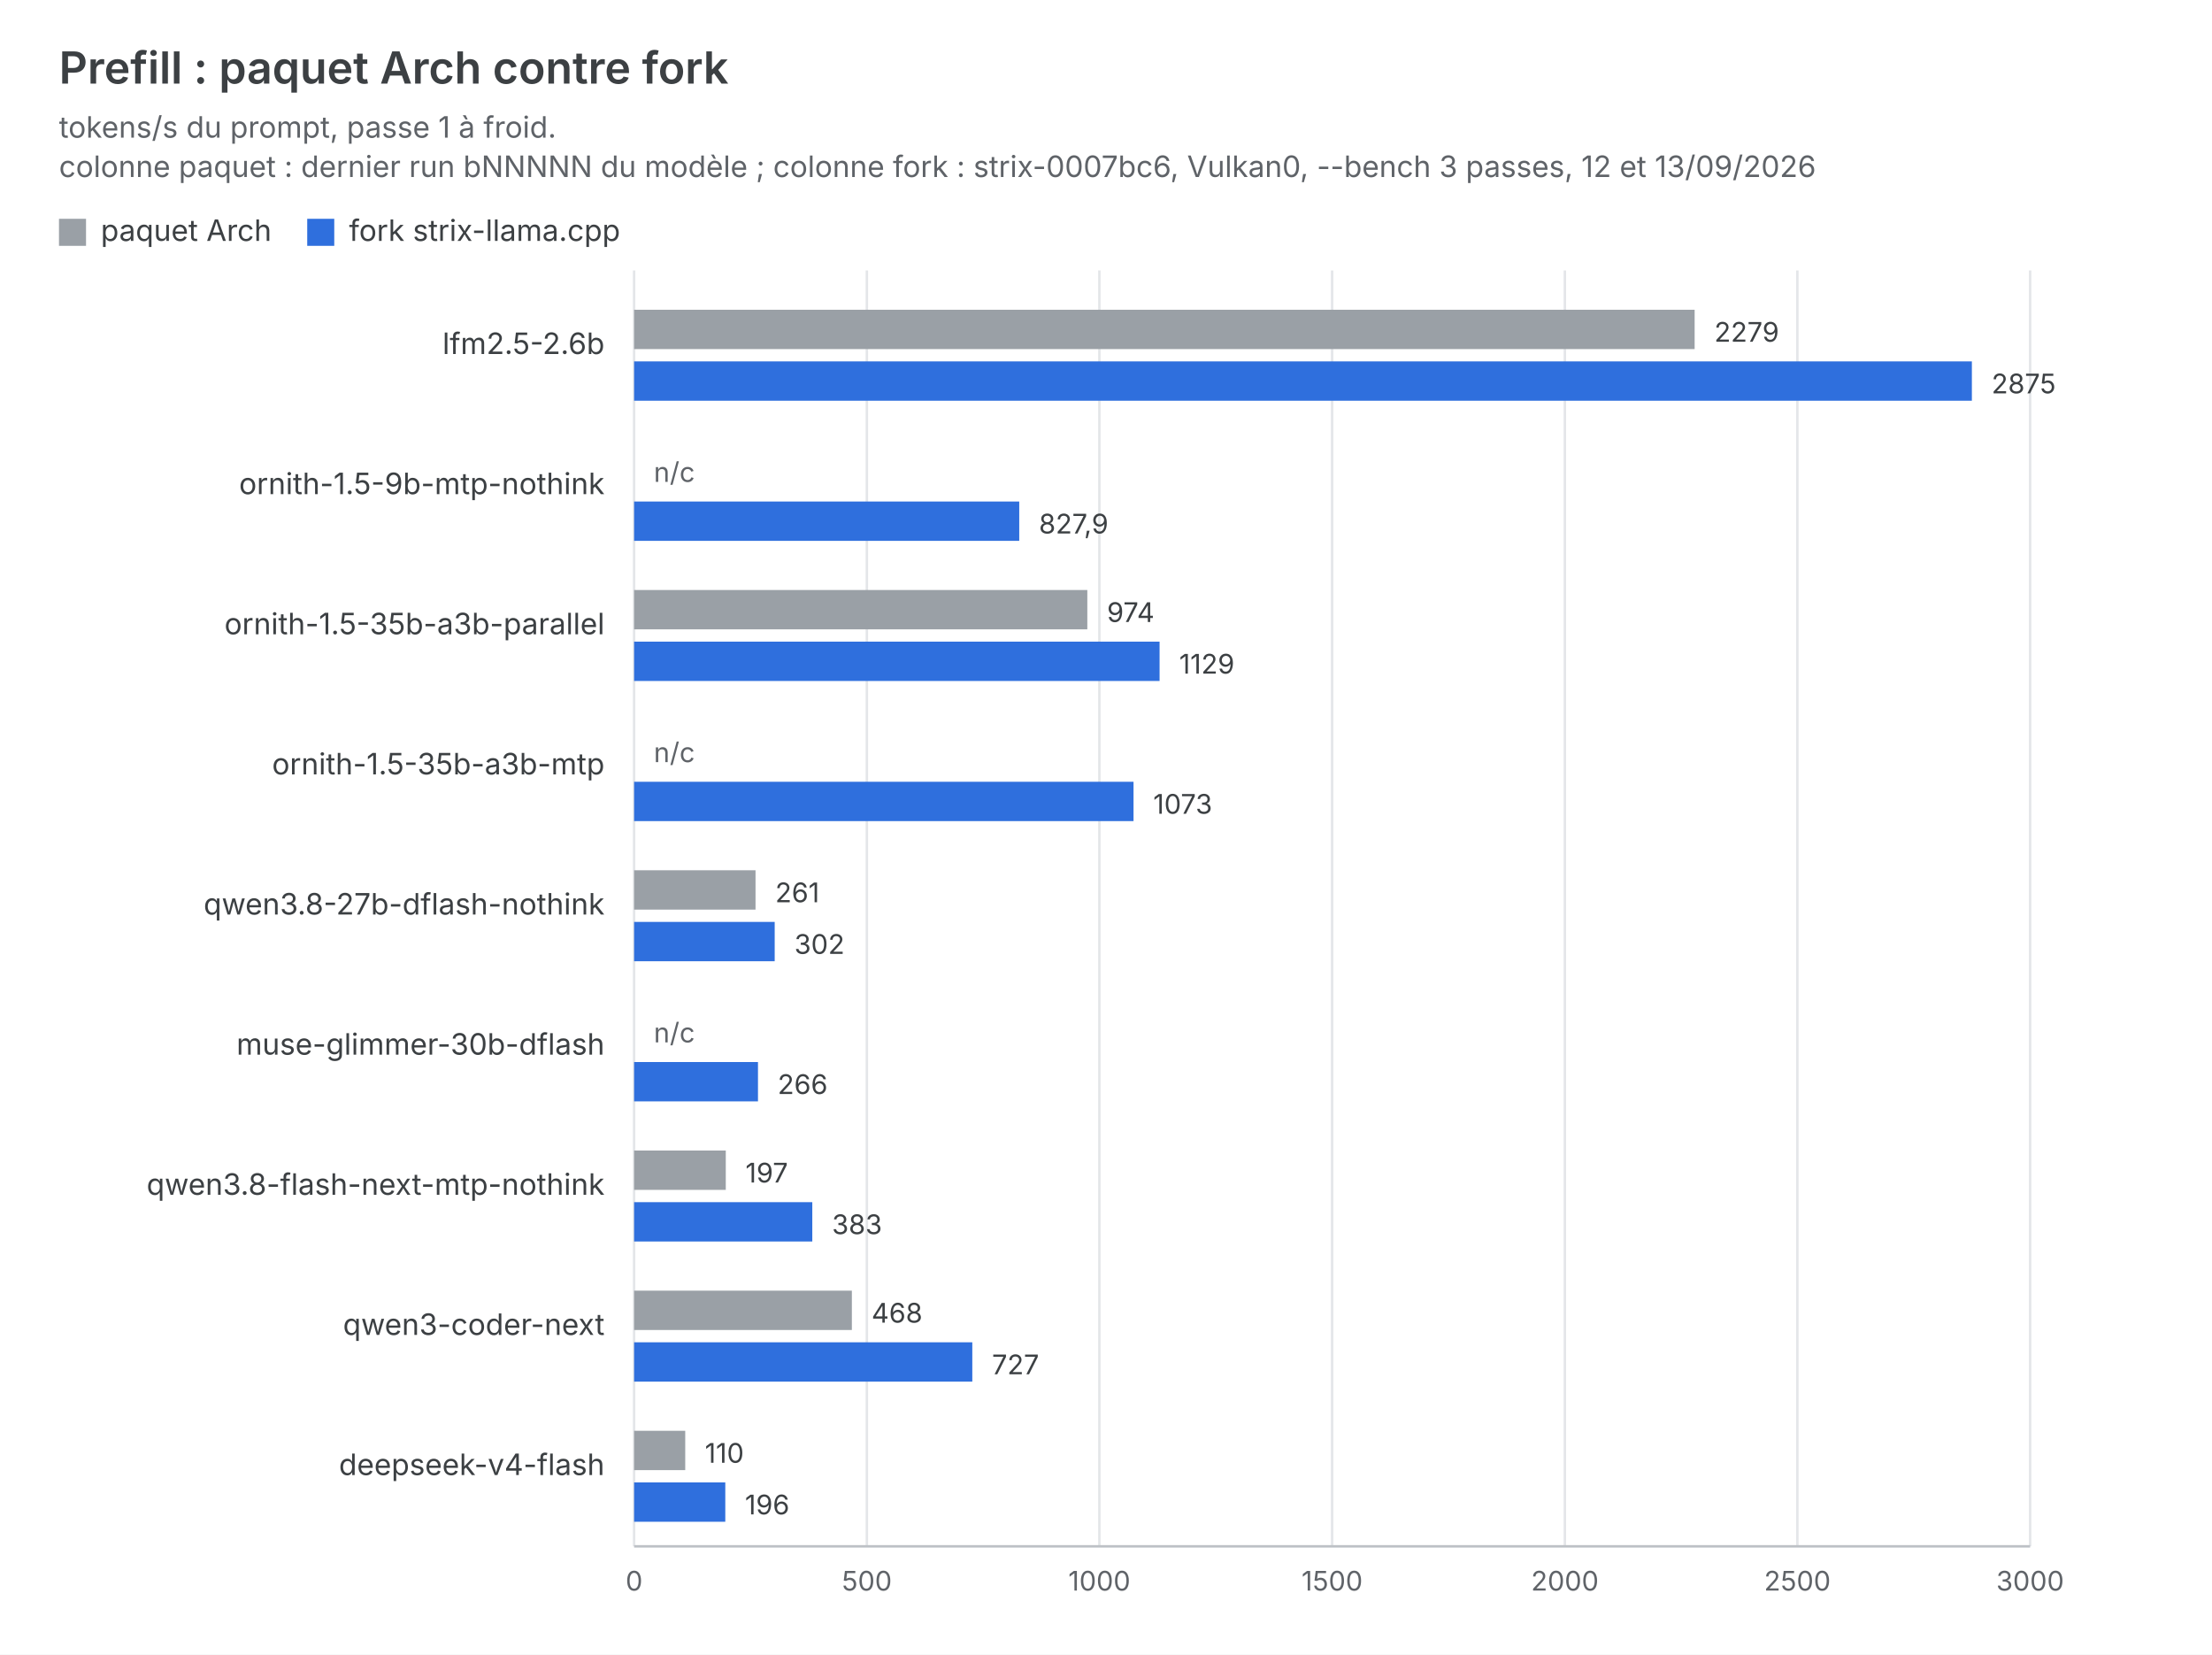
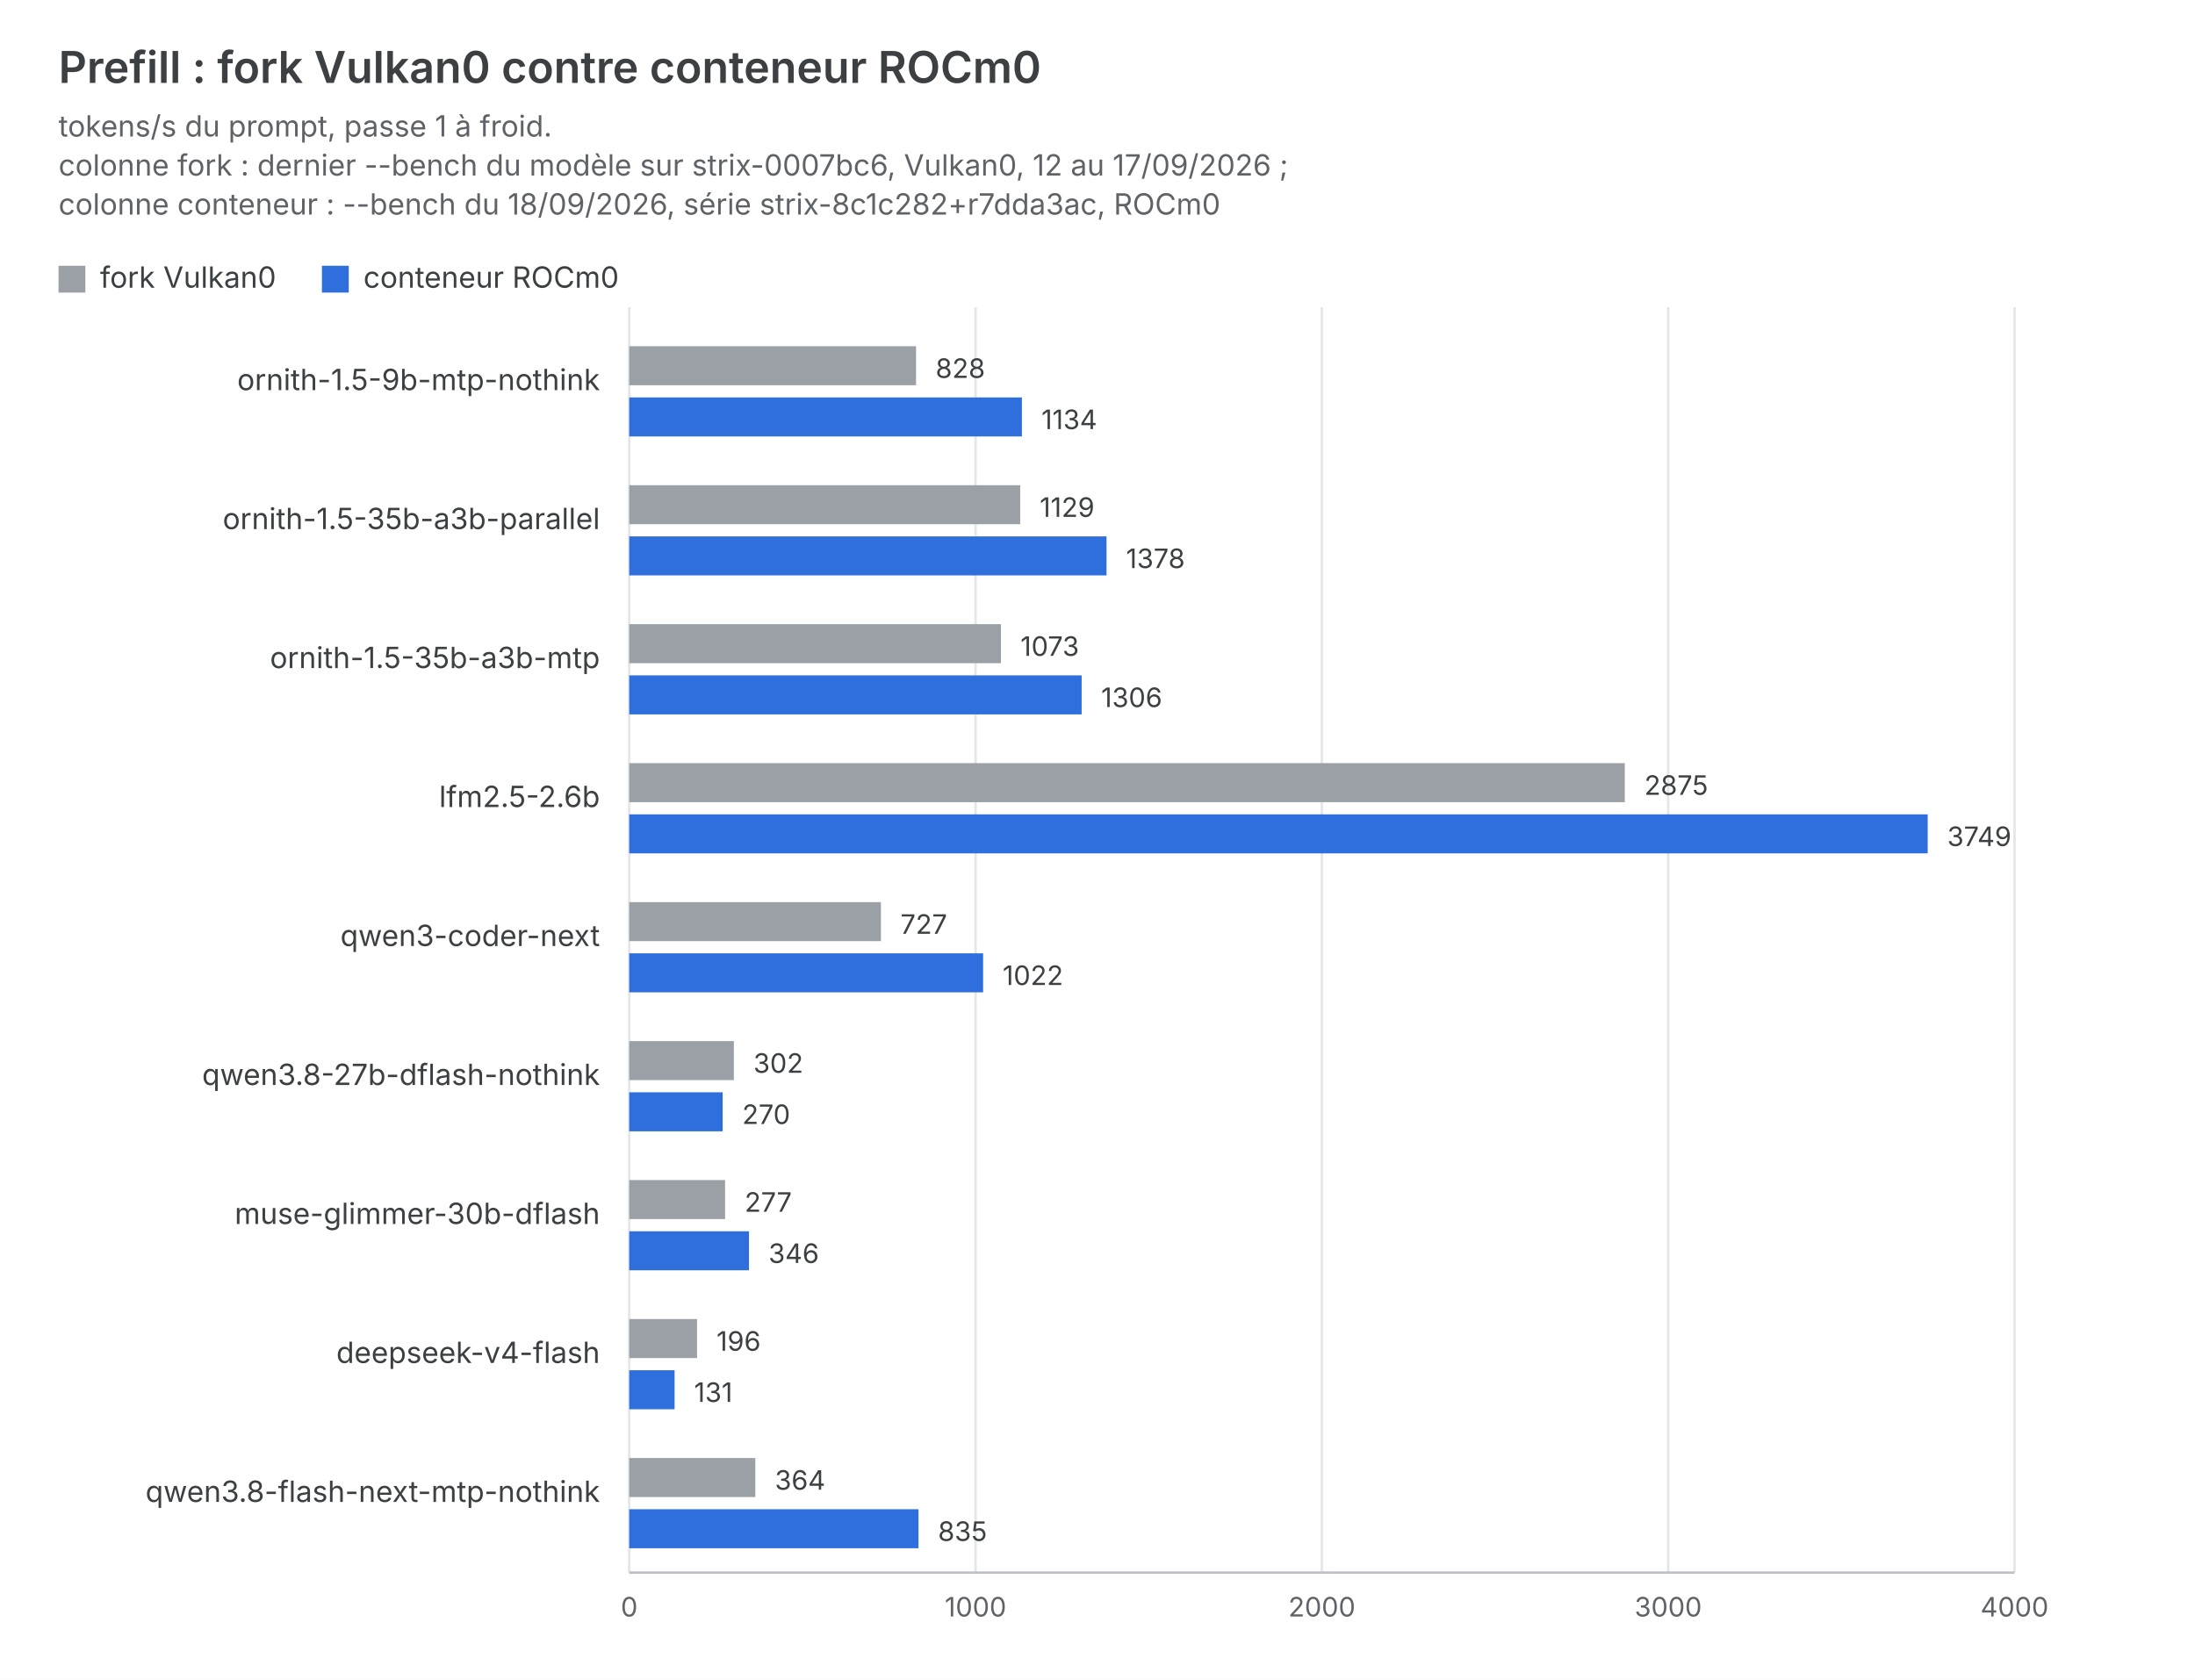
- <svg xmlns="http://www.w3.org/2000/svg" width="900" height="673" viewBox="0 0 900 673" role="img" aria-label="Prefill : paquet Arch contre fork">
-   <rect x="0" y="0" width="900" height="673" fill="#ffffff" />
-   <text x="24.0" y="34.0" font-family="Inter, Helvetica, Arial, sans-serif" font-size="18" fill="#3c4043" text-anchor="start" font-weight="600">Prefill : paquet Arch contre fork</text>
+ <svg xmlns="http://www.w3.org/2000/svg" width="900" height="689" viewBox="0 0 900 689" role="img" aria-label="Prefill : fork Vulkan0 contre conteneur ROCm0">
+   <rect x="0" y="0" width="900" height="689" fill="#ffffff" />
+   <text x="24.0" y="34.0" font-family="Inter, Helvetica, Arial, sans-serif" font-size="18" fill="#3c4043" text-anchor="start" font-weight="600">Prefill : fork Vulkan0 contre conteneur ROCm0</text>
  <text x="24.0" y="56.0" font-family="Inter, Helvetica, Arial, sans-serif" font-size="12" fill="#5f6368" text-anchor="start">tokens/s du prompt, passe 1 à froid.</text>
-   <text x="24.0" y="72.0" font-family="Inter, Helvetica, Arial, sans-serif" font-size="12" fill="#5f6368" text-anchor="start">colonne paquet : dernier run bNNNNN du modèle ; colonne fork : strix-0007bc6, Vulkan0, --bench 3 passes, 12 et 13/09/2026</text>
-   <rect x="24.0" y="89.0" width="11" height="11" fill="#9aa0a6" />
-   <text x="41.0" y="98.0" font-family="Inter, Helvetica, Arial, sans-serif" font-size="12" fill="#3c4043" text-anchor="start">paquet Arch</text>
-   <rect x="125.0" y="89.0" width="11" height="11" fill="#2f6fdd" />
-   <text x="142.0" y="98.0" font-family="Inter, Helvetica, Arial, sans-serif" font-size="12" fill="#3c4043" text-anchor="start">fork strix-llama.cpp</text>
-   <line x1="258.0" y1="110.0" x2="258.0" y2="629.0" stroke="#e4e6e9" stroke-width="1.0" />
-   <text x="258.0" y="647.0" font-family="Inter, Helvetica, Arial, sans-serif" font-size="11" fill="#5f6368" text-anchor="middle">0</text>
-   <line x1="352.7" y1="110.0" x2="352.7" y2="629.0" stroke="#e4e6e9" stroke-width="1.0" />
-   <text x="352.7" y="647.0" font-family="Inter, Helvetica, Arial, sans-serif" font-size="11" fill="#5f6368" text-anchor="middle">500</text>
-   <line x1="447.3" y1="110.0" x2="447.3" y2="629.0" stroke="#e4e6e9" stroke-width="1.0" />
-   <text x="447.3" y="647.0" font-family="Inter, Helvetica, Arial, sans-serif" font-size="11" fill="#5f6368" text-anchor="middle">1000</text>
-   <line x1="542.0" y1="110.0" x2="542.0" y2="629.0" stroke="#e4e6e9" stroke-width="1.0" />
-   <text x="542.0" y="647.0" font-family="Inter, Helvetica, Arial, sans-serif" font-size="11" fill="#5f6368" text-anchor="middle">1500</text>
-   <line x1="636.7" y1="110.0" x2="636.7" y2="629.0" stroke="#e4e6e9" stroke-width="1.0" />
-   <text x="636.7" y="647.0" font-family="Inter, Helvetica, Arial, sans-serif" font-size="11" fill="#5f6368" text-anchor="middle">2000</text>
-   <line x1="731.3" y1="110.0" x2="731.3" y2="629.0" stroke="#e4e6e9" stroke-width="1.0" />
-   <text x="731.3" y="647.0" font-family="Inter, Helvetica, Arial, sans-serif" font-size="11" fill="#5f6368" text-anchor="middle">2500</text>
-   <line x1="826.0" y1="110.0" x2="826.0" y2="629.0" stroke="#e4e6e9" stroke-width="1.0" />
-   <text x="826.0" y="647.0" font-family="Inter, Helvetica, Arial, sans-serif" font-size="11" fill="#5f6368" text-anchor="middle">3000</text>
-   <line x1="258.0" y1="629.0" x2="826.0" y2="629.0" stroke="#bdc1c6" stroke-width="1.0" />
-   <text x="246.0" y="144.0" font-family="Inter, Helvetica, Arial, sans-serif" font-size="12" fill="#3c4043" text-anchor="end">lfm2.5-2.6b</text>
-   <rect x="258.0" y="126.0" width="431.5" height="16.0" fill="#9aa0a6" />
-   <text x="697.5" y="139.0" font-family="Inter, Helvetica, Arial, sans-serif" font-size="11" fill="#3c4043" text-anchor="start">2279</text>
-   <rect x="258.0" y="147.0" width="544.3" height="16.0" fill="#2f6fdd" />
-   <text x="810.3" y="160.0" font-family="Inter, Helvetica, Arial, sans-serif" font-size="11" fill="#3c4043" text-anchor="start">2875</text>
-   <text x="246.0" y="201.0" font-family="Inter, Helvetica, Arial, sans-serif" font-size="12" fill="#3c4043" text-anchor="end">ornith-1.5-9b-mtp-nothink</text>
-   <text x="266.0" y="196.0" font-family="Inter, Helvetica, Arial, sans-serif" font-size="11" fill="#5f6368" text-anchor="start">n/c</text>
-   <rect x="258.0" y="204.0" width="156.7" height="16.0" fill="#2f6fdd" />
-   <text x="422.7" y="217.0" font-family="Inter, Helvetica, Arial, sans-serif" font-size="11" fill="#3c4043" text-anchor="start">827,9</text>
-   <text x="246.0" y="258.0" font-family="Inter, Helvetica, Arial, sans-serif" font-size="12" fill="#3c4043" text-anchor="end">ornith-1.5-35b-a3b-parallel</text>
-   <rect x="258.0" y="240.0" width="184.4" height="16.0" fill="#9aa0a6" />
-   <text x="450.4" y="253.0" font-family="Inter, Helvetica, Arial, sans-serif" font-size="11" fill="#3c4043" text-anchor="start">974</text>
-   <rect x="258.0" y="261.0" width="213.8" height="16.0" fill="#2f6fdd" />
-   <text x="479.8" y="274.0" font-family="Inter, Helvetica, Arial, sans-serif" font-size="11" fill="#3c4043" text-anchor="start">1129</text>
-   <text x="246.0" y="315.0" font-family="Inter, Helvetica, Arial, sans-serif" font-size="12" fill="#3c4043" text-anchor="end">ornith-1.5-35b-a3b-mtp</text>
-   <text x="266.0" y="310.0" font-family="Inter, Helvetica, Arial, sans-serif" font-size="11" fill="#5f6368" text-anchor="start">n/c</text>
-   <rect x="258.0" y="318.0" width="203.2" height="16.0" fill="#2f6fdd" />
-   <text x="469.2" y="331.0" font-family="Inter, Helvetica, Arial, sans-serif" font-size="11" fill="#3c4043" text-anchor="start">1073</text>
-   <text x="246.0" y="372.0" font-family="Inter, Helvetica, Arial, sans-serif" font-size="12" fill="#3c4043" text-anchor="end">qwen3.8-27b-dflash-nothink</text>
-   <rect x="258.0" y="354.0" width="49.4" height="16.0" fill="#9aa0a6" />
-   <text x="315.4" y="367.0" font-family="Inter, Helvetica, Arial, sans-serif" font-size="11" fill="#3c4043" text-anchor="start">261</text>
-   <rect x="258.0" y="375.0" width="57.2" height="16.0" fill="#2f6fdd" />
-   <text x="323.2" y="388.0" font-family="Inter, Helvetica, Arial, sans-serif" font-size="11" fill="#3c4043" text-anchor="start">302</text>
-   <text x="246.0" y="429.0" font-family="Inter, Helvetica, Arial, sans-serif" font-size="12" fill="#3c4043" text-anchor="end">muse-glimmer-30b-dflash</text>
-   <text x="266.0" y="424.0" font-family="Inter, Helvetica, Arial, sans-serif" font-size="11" fill="#5f6368" text-anchor="start">n/c</text>
-   <rect x="258.0" y="432.0" width="50.4" height="16.0" fill="#2f6fdd" />
-   <text x="316.4" y="445.0" font-family="Inter, Helvetica, Arial, sans-serif" font-size="11" fill="#3c4043" text-anchor="start">266</text>
-   <text x="246.0" y="486.0" font-family="Inter, Helvetica, Arial, sans-serif" font-size="12" fill="#3c4043" text-anchor="end">qwen3.8-flash-next-mtp-nothink</text>
-   <rect x="258.0" y="468.0" width="37.3" height="16.0" fill="#9aa0a6" />
-   <text x="303.3" y="481.0" font-family="Inter, Helvetica, Arial, sans-serif" font-size="11" fill="#3c4043" text-anchor="start">197</text>
-   <rect x="258.0" y="489.0" width="72.5" height="16.0" fill="#2f6fdd" />
-   <text x="338.5" y="502.0" font-family="Inter, Helvetica, Arial, sans-serif" font-size="11" fill="#3c4043" text-anchor="start">383</text>
-   <text x="246.0" y="543.0" font-family="Inter, Helvetica, Arial, sans-serif" font-size="12" fill="#3c4043" text-anchor="end">qwen3-coder-next</text>
-   <rect x="258.0" y="525.0" width="88.6" height="16.0" fill="#9aa0a6" />
-   <text x="354.6" y="538.0" font-family="Inter, Helvetica, Arial, sans-serif" font-size="11" fill="#3c4043" text-anchor="start">468</text>
-   <rect x="258.0" y="546.0" width="137.6" height="16.0" fill="#2f6fdd" />
-   <text x="403.6" y="559.0" font-family="Inter, Helvetica, Arial, sans-serif" font-size="11" fill="#3c4043" text-anchor="start">727</text>
-   <text x="246.0" y="600.0" font-family="Inter, Helvetica, Arial, sans-serif" font-size="12" fill="#3c4043" text-anchor="end">deepseek-v4-flash</text>
-   <rect x="258.0" y="582.0" width="20.8" height="16.0" fill="#9aa0a6" />
-   <text x="286.8" y="595.0" font-family="Inter, Helvetica, Arial, sans-serif" font-size="11" fill="#3c4043" text-anchor="start">110</text>
-   <rect x="258.0" y="603.0" width="37.1" height="16.0" fill="#2f6fdd" />
-   <text x="303.1" y="616.0" font-family="Inter, Helvetica, Arial, sans-serif" font-size="11" fill="#3c4043" text-anchor="start">196</text>
+   <text x="24.0" y="72.0" font-family="Inter, Helvetica, Arial, sans-serif" font-size="12" fill="#5f6368" text-anchor="start">colonne fork : dernier --bench du modèle sur strix-0007bc6, Vulkan0, 12 au 17/09/2026 ;</text>
+   <text x="24.0" y="88.0" font-family="Inter, Helvetica, Arial, sans-serif" font-size="12" fill="#5f6368" text-anchor="start">colonne conteneur : --bench du 18/09/2026, série strix-8c1c282+r7dda3ac, ROCm0</text>
+   <rect x="24.0" y="109.0" width="11" height="11" fill="#9aa0a6" />
+   <text x="41.0" y="118.0" font-family="Inter, Helvetica, Arial, sans-serif" font-size="12" fill="#3c4043" text-anchor="start">fork Vulkan0</text>
+   <rect x="132.0" y="109.0" width="11" height="11" fill="#2f6fdd" />
+   <text x="149.0" y="118.0" font-family="Inter, Helvetica, Arial, sans-serif" font-size="12" fill="#3c4043" text-anchor="start">conteneur ROCm0</text>
+   <line x1="258.0" y1="126.0" x2="258.0" y2="645.0" stroke="#e4e6e9" stroke-width="1.0" />
+   <text x="258.0" y="663.0" font-family="Inter, Helvetica, Arial, sans-serif" font-size="11" fill="#5f6368" text-anchor="middle">0</text>
+   <line x1="400.0" y1="126.0" x2="400.0" y2="645.0" stroke="#e4e6e9" stroke-width="1.0" />
+   <text x="400.0" y="663.0" font-family="Inter, Helvetica, Arial, sans-serif" font-size="11" fill="#5f6368" text-anchor="middle">1000</text>
+   <line x1="542.0" y1="126.0" x2="542.0" y2="645.0" stroke="#e4e6e9" stroke-width="1.0" />
+   <text x="542.0" y="663.0" font-family="Inter, Helvetica, Arial, sans-serif" font-size="11" fill="#5f6368" text-anchor="middle">2000</text>
+   <line x1="684.0" y1="126.0" x2="684.0" y2="645.0" stroke="#e4e6e9" stroke-width="1.0" />
+   <text x="684.0" y="663.0" font-family="Inter, Helvetica, Arial, sans-serif" font-size="11" fill="#5f6368" text-anchor="middle">3000</text>
+   <line x1="826.0" y1="126.0" x2="826.0" y2="645.0" stroke="#e4e6e9" stroke-width="1.0" />
+   <text x="826.0" y="663.0" font-family="Inter, Helvetica, Arial, sans-serif" font-size="11" fill="#5f6368" text-anchor="middle">4000</text>
+   <line x1="258.0" y1="645.0" x2="826.0" y2="645.0" stroke="#bdc1c6" stroke-width="1.0" />
+   <text x="246.0" y="160.0" font-family="Inter, Helvetica, Arial, sans-serif" font-size="12" fill="#3c4043" text-anchor="end">ornith-1.5-9b-mtp-nothink</text>
+   <rect x="258.0" y="142.0" width="117.6" height="16.0" fill="#9aa0a6" />
+   <text x="383.6" y="155.0" font-family="Inter, Helvetica, Arial, sans-serif" font-size="11" fill="#3c4043" text-anchor="start">828</text>
+   <rect x="258.0" y="163.0" width="161.0" height="16.0" fill="#2f6fdd" />
+   <text x="427.0" y="176.0" font-family="Inter, Helvetica, Arial, sans-serif" font-size="11" fill="#3c4043" text-anchor="start">1134</text>
+   <text x="246.0" y="217.0" font-family="Inter, Helvetica, Arial, sans-serif" font-size="12" fill="#3c4043" text-anchor="end">ornith-1.5-35b-a3b-parallel</text>
+   <rect x="258.0" y="199.0" width="160.3" height="16.0" fill="#9aa0a6" />
+   <text x="426.3" y="212.0" font-family="Inter, Helvetica, Arial, sans-serif" font-size="11" fill="#3c4043" text-anchor="start">1129</text>
+   <rect x="258.0" y="220.0" width="195.7" height="16.0" fill="#2f6fdd" />
+   <text x="461.7" y="233.0" font-family="Inter, Helvetica, Arial, sans-serif" font-size="11" fill="#3c4043" text-anchor="start">1378</text>
+   <text x="246.0" y="274.0" font-family="Inter, Helvetica, Arial, sans-serif" font-size="12" fill="#3c4043" text-anchor="end">ornith-1.5-35b-a3b-mtp</text>
+   <rect x="258.0" y="256.0" width="152.4" height="16.0" fill="#9aa0a6" />
+   <text x="418.4" y="269.0" font-family="Inter, Helvetica, Arial, sans-serif" font-size="11" fill="#3c4043" text-anchor="start">1073</text>
+   <rect x="258.0" y="277.0" width="185.5" height="16.0" fill="#2f6fdd" />
+   <text x="451.5" y="290.0" font-family="Inter, Helvetica, Arial, sans-serif" font-size="11" fill="#3c4043" text-anchor="start">1306</text>
+   <text x="246.0" y="331.0" font-family="Inter, Helvetica, Arial, sans-serif" font-size="12" fill="#3c4043" text-anchor="end">lfm2.5-2.6b</text>
+   <rect x="258.0" y="313.0" width="408.2" height="16.0" fill="#9aa0a6" />
+   <text x="674.2" y="326.0" font-family="Inter, Helvetica, Arial, sans-serif" font-size="11" fill="#3c4043" text-anchor="start">2875</text>
+   <rect x="258.0" y="334.0" width="532.4" height="16.0" fill="#2f6fdd" />
+   <text x="798.4" y="347.0" font-family="Inter, Helvetica, Arial, sans-serif" font-size="11" fill="#3c4043" text-anchor="start">3749</text>
+   <text x="246.0" y="388.0" font-family="Inter, Helvetica, Arial, sans-serif" font-size="12" fill="#3c4043" text-anchor="end">qwen3-coder-next</text>
+   <rect x="258.0" y="370.0" width="103.2" height="16.0" fill="#9aa0a6" />
+   <text x="369.2" y="383.0" font-family="Inter, Helvetica, Arial, sans-serif" font-size="11" fill="#3c4043" text-anchor="start">727</text>
+   <rect x="258.0" y="391.0" width="145.1" height="16.0" fill="#2f6fdd" />
+   <text x="411.1" y="404.0" font-family="Inter, Helvetica, Arial, sans-serif" font-size="11" fill="#3c4043" text-anchor="start">1022</text>
+   <text x="246.0" y="445.0" font-family="Inter, Helvetica, Arial, sans-serif" font-size="12" fill="#3c4043" text-anchor="end">qwen3.8-27b-dflash-nothink</text>
+   <rect x="258.0" y="427.0" width="42.9" height="16.0" fill="#9aa0a6" />
+   <text x="308.9" y="440.0" font-family="Inter, Helvetica, Arial, sans-serif" font-size="11" fill="#3c4043" text-anchor="start">302</text>
+   <rect x="258.0" y="448.0" width="38.3" height="16.0" fill="#2f6fdd" />
+   <text x="304.3" y="461.0" font-family="Inter, Helvetica, Arial, sans-serif" font-size="11" fill="#3c4043" text-anchor="start">270</text>
+   <text x="246.0" y="502.0" font-family="Inter, Helvetica, Arial, sans-serif" font-size="12" fill="#3c4043" text-anchor="end">muse-glimmer-30b-dflash</text>
+   <rect x="258.0" y="484.0" width="39.3" height="16.0" fill="#9aa0a6" />
+   <text x="305.3" y="497.0" font-family="Inter, Helvetica, Arial, sans-serif" font-size="11" fill="#3c4043" text-anchor="start">277</text>
+   <rect x="258.0" y="505.0" width="49.1" height="16.0" fill="#2f6fdd" />
+   <text x="315.1" y="518.0" font-family="Inter, Helvetica, Arial, sans-serif" font-size="11" fill="#3c4043" text-anchor="start">346</text>
+   <text x="246.0" y="559.0" font-family="Inter, Helvetica, Arial, sans-serif" font-size="12" fill="#3c4043" text-anchor="end">deepseek-v4-flash</text>
+   <rect x="258.0" y="541.0" width="27.8" height="16.0" fill="#9aa0a6" />
+   <text x="293.8" y="554.0" font-family="Inter, Helvetica, Arial, sans-serif" font-size="11" fill="#3c4043" text-anchor="start">196</text>
+   <rect x="258.0" y="562.0" width="18.6" height="16.0" fill="#2f6fdd" />
+   <text x="284.6" y="575.0" font-family="Inter, Helvetica, Arial, sans-serif" font-size="11" fill="#3c4043" text-anchor="start">131</text>
+   <text x="246.0" y="616.0" font-family="Inter, Helvetica, Arial, sans-serif" font-size="12" fill="#3c4043" text-anchor="end">qwen3.8-flash-next-mtp-nothink</text>
+   <rect x="258.0" y="598.0" width="51.7" height="16.0" fill="#9aa0a6" />
+   <text x="317.7" y="611.0" font-family="Inter, Helvetica, Arial, sans-serif" font-size="11" fill="#3c4043" text-anchor="start">364</text>
+   <rect x="258.0" y="619.0" width="118.6" height="16.0" fill="#2f6fdd" />
+   <text x="384.6" y="632.0" font-family="Inter, Helvetica, Arial, sans-serif" font-size="11" fill="#3c4043" text-anchor="start">835</text>
</svg>
